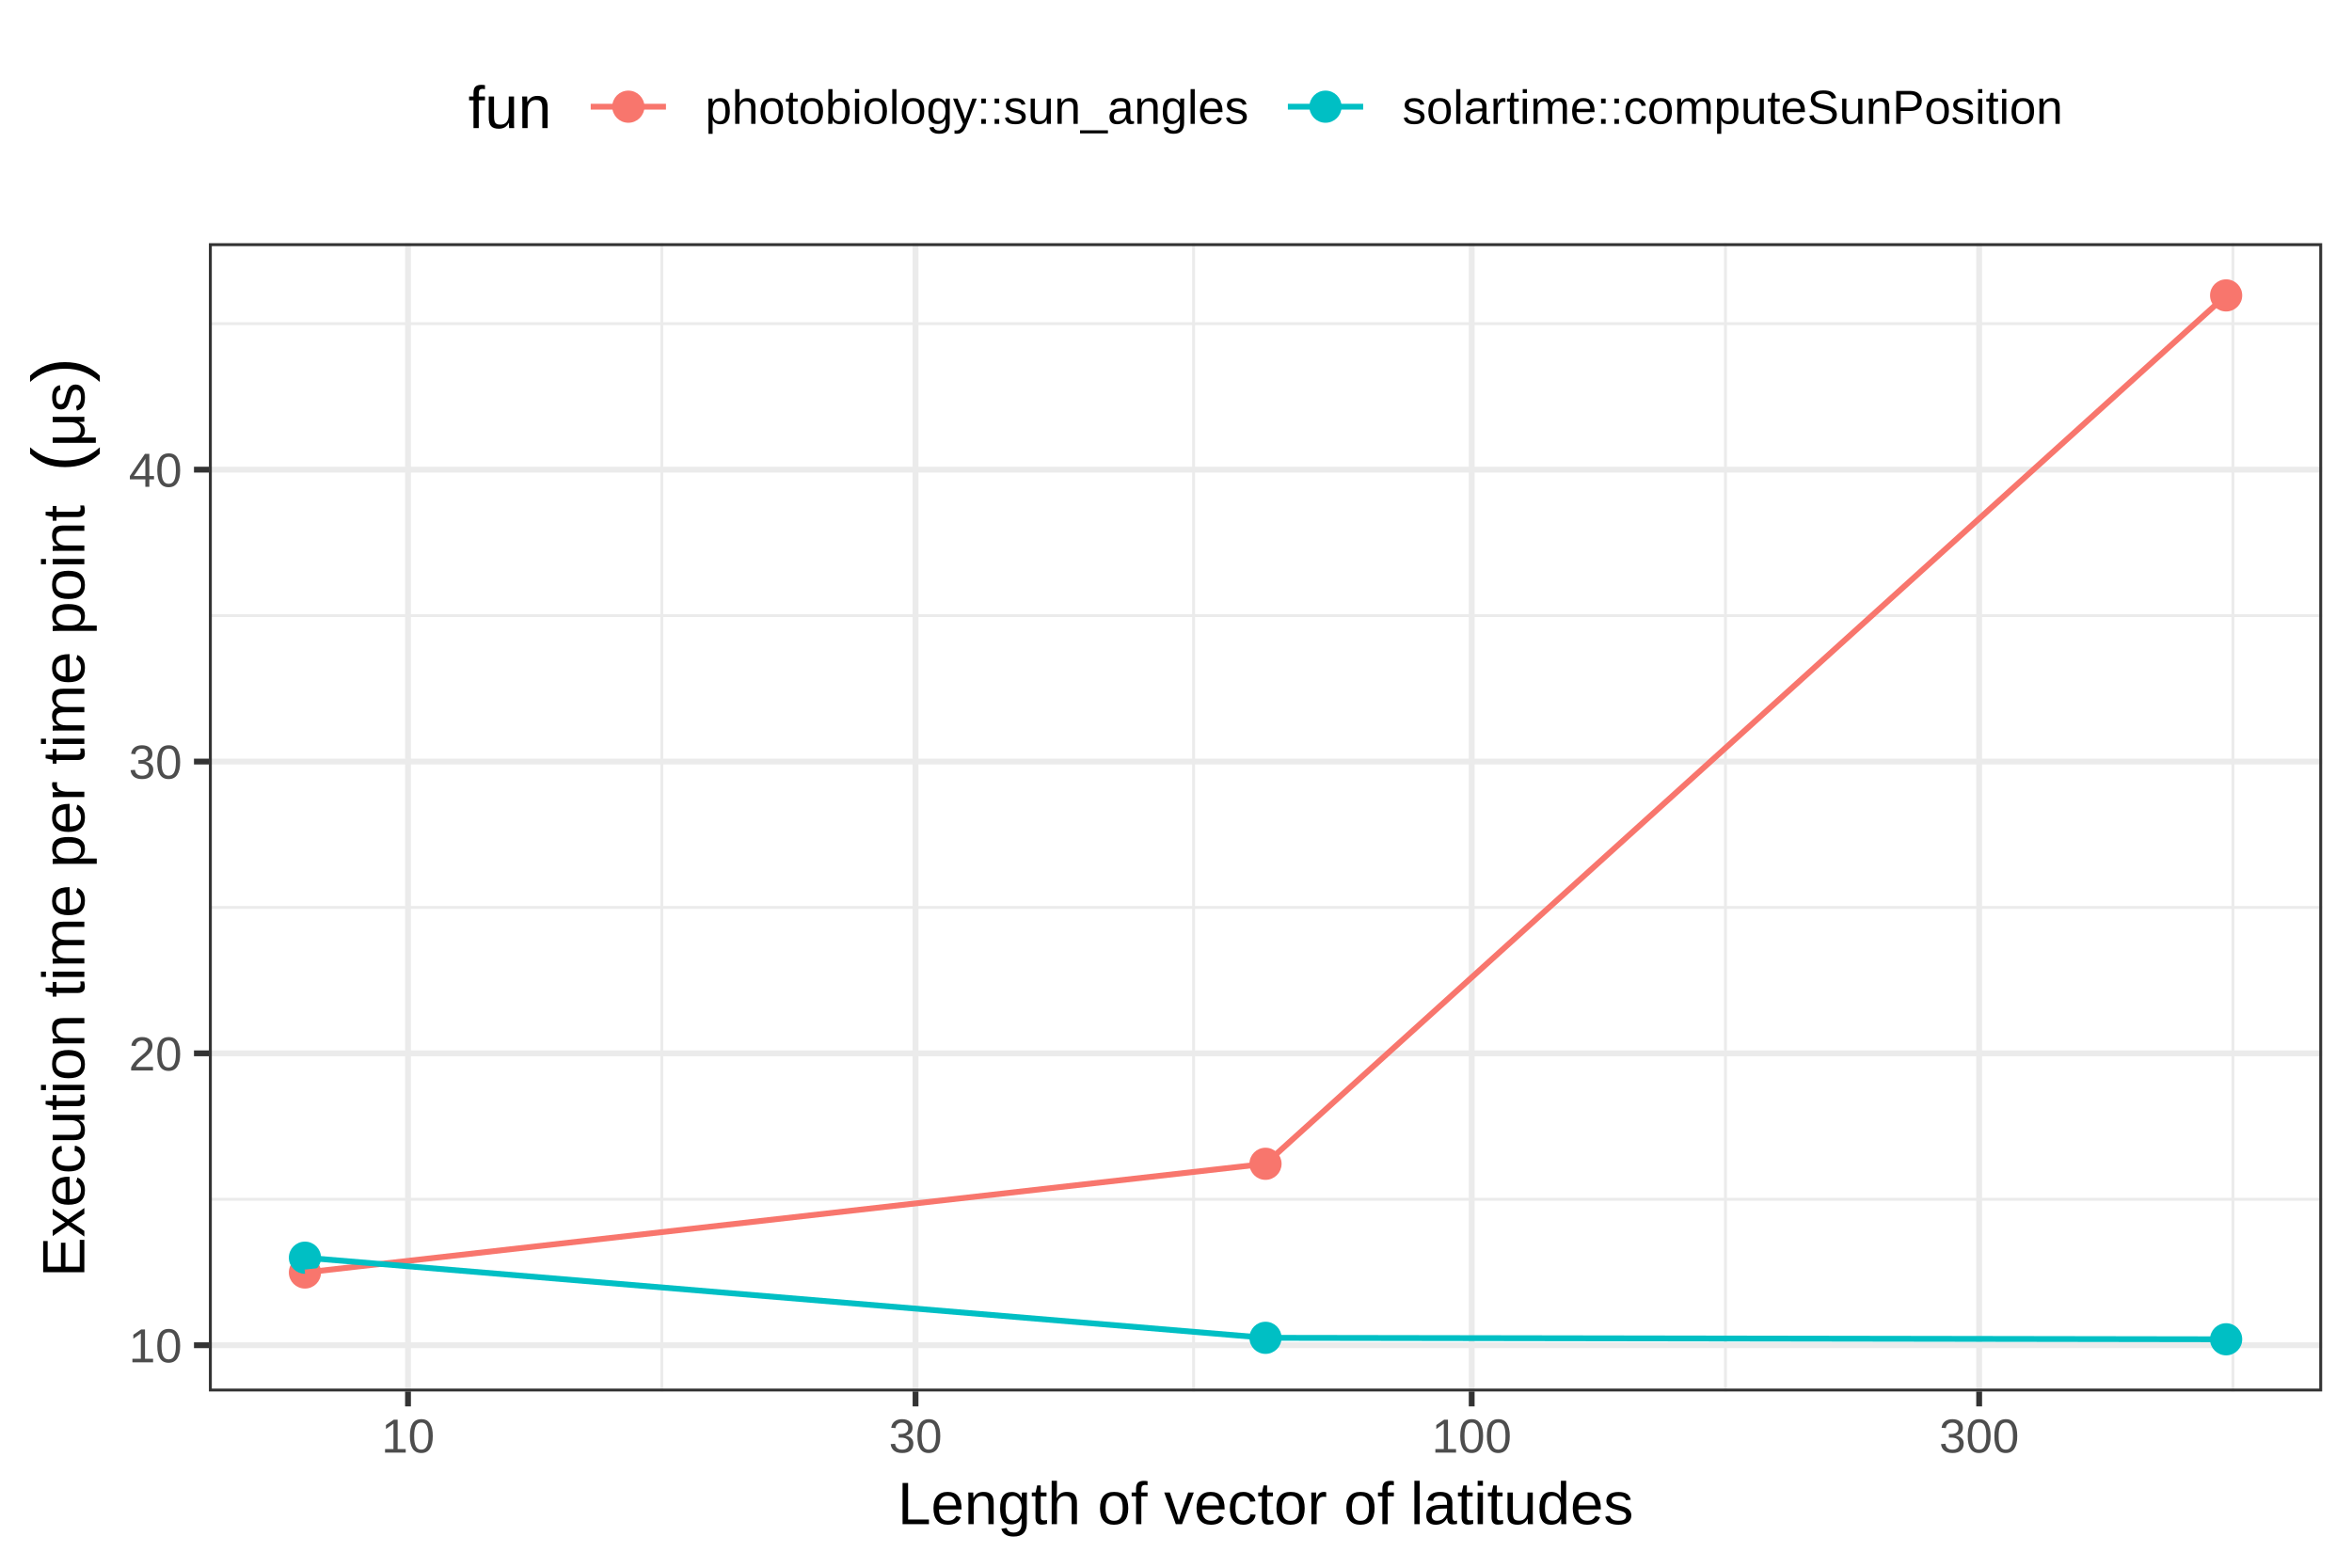
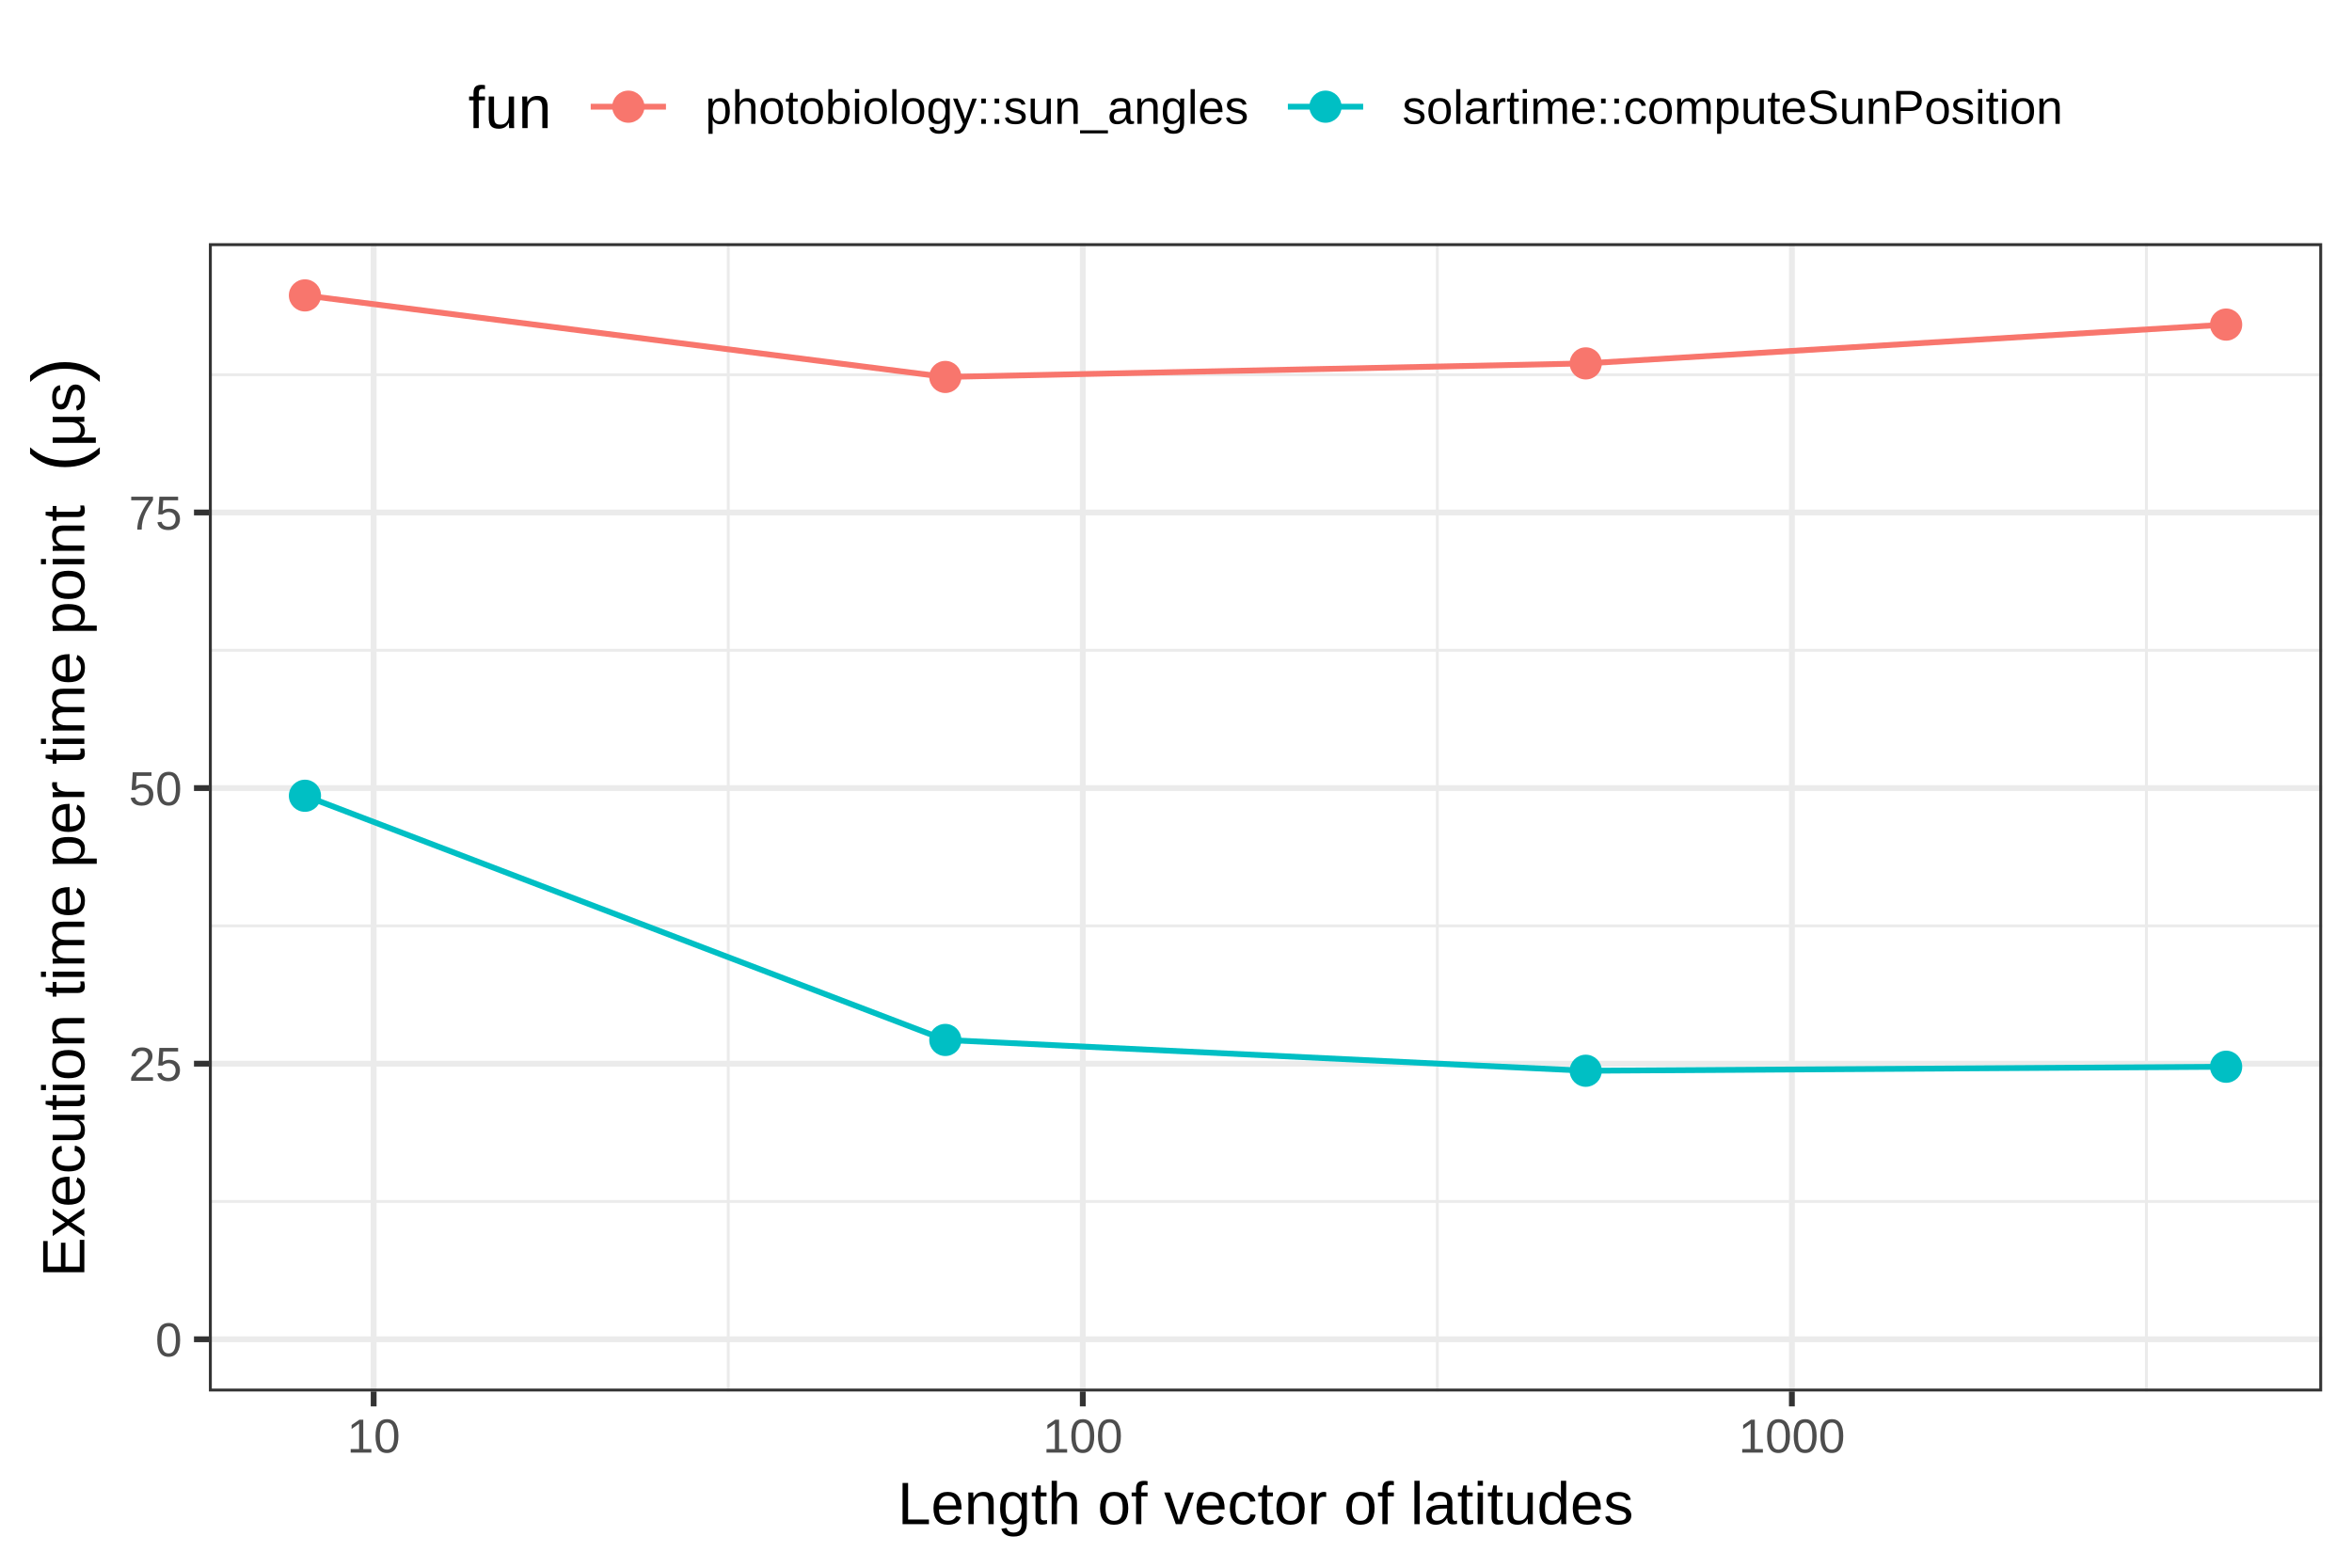
<svg xmlns="http://www.w3.org/2000/svg" viewBox="0 0 432.00 288.00">
  <defs>
    <style type="text/css">
    line, polyline, path, rect, circle {
      fill: none;
      stroke: #000000;
      stroke-linecap: round;
      stroke-linejoin: round;
      stroke-miterlimit: 10.00;
    }
  </style>
  </defs>
  <rect width="100%" height="100%" style="stroke: none; fill: #FFFFFF;" />
  <rect x="0.00" y="0.00" width="432.00" height="288.00" style="stroke-width: 1.07; stroke: #FFFFFF; fill: #FFFFFF;" />
  <defs>
    <clipPath id="cpMzguMzY4NHw0MjYuNTIxfDI1NS42MjV8NDQuNjc3Mw==">
      <rect x="38.37" y="44.68" width="388.15" height="210.95" />
    </clipPath>
  </defs>
  <rect x="38.37" y="44.68" width="388.15" height="210.95" style="stroke-width: 1.07; stroke: none; fill: #FFFFFF;" clip-path="url(#cpMzguMzY4NHw0MjYuNTIxfDI1NS42MjV8NDQuNjc3Mw==)" />
-   <polyline points="38.37,220.32 426.52,220.32 " style="stroke-width: 0.53; stroke: #EBEBEB; stroke-linecap: butt;" clip-path="url(#cpMzguMzY4NHw0MjYuNTIxfDI1NS42MjV8NDQuNjc3Mw==)" />
-   <polyline points="38.37,166.71 426.52,166.71 " style="stroke-width: 0.53; stroke: #EBEBEB; stroke-linecap: butt;" clip-path="url(#cpMzguMzY4NHw0MjYuNTIxfDI1NS42MjV8NDQuNjc3Mw==)" />
-   <polyline points="38.37,113.09 426.52,113.09 " style="stroke-width: 0.53; stroke: #EBEBEB; stroke-linecap: butt;" clip-path="url(#cpMzguMzY4NHw0MjYuNTIxfDI1NS42MjV8NDQuNjc3Mw==)" />
-   <polyline points="38.37,59.47 426.52,59.47 " style="stroke-width: 0.53; stroke: #EBEBEB; stroke-linecap: butt;" clip-path="url(#cpMzguMzY4NHw0MjYuNTIxfDI1NS42MjV8NDQuNjc3Mw==)" />
-   <polyline points="121.55,255.63 121.55,44.68 " style="stroke-width: 0.53; stroke: #EBEBEB; stroke-linecap: butt;" clip-path="url(#cpMzguMzY4NHw0MjYuNTIxfDI1NS42MjV8NDQuNjc3Mw==)" />
-   <polyline points="219.23,255.63 219.23,44.68 " style="stroke-width: 0.53; stroke: #EBEBEB; stroke-linecap: butt;" clip-path="url(#cpMzguMzY4NHw0MjYuNTIxfDI1NS42MjV8NDQuNjc3Mw==)" />
-   <polyline points="316.92,255.63 316.92,44.68 " style="stroke-width: 0.53; stroke: #EBEBEB; stroke-linecap: butt;" clip-path="url(#cpMzguMzY4NHw0MjYuNTIxfDI1NS42MjV8NDQuNjc3Mw==)" />
-   <polyline points="410.13,255.63 410.13,44.68 " style="stroke-width: 0.53; stroke: #EBEBEB; stroke-linecap: butt;" clip-path="url(#cpMzguMzY4NHw0MjYuNTIxfDI1NS42MjV8NDQuNjc3Mw==)" />
-   <polyline points="38.37,247.13 426.52,247.13 " style="stroke-width: 1.07; stroke: #EBEBEB; stroke-linecap: butt;" clip-path="url(#cpMzguMzY4NHw0MjYuNTIxfDI1NS42MjV8NDQuNjc3Mw==)" />
-   <polyline points="38.37,193.51 426.52,193.51 " style="stroke-width: 1.07; stroke: #EBEBEB; stroke-linecap: butt;" clip-path="url(#cpMzguMzY4NHw0MjYuNTIxfDI1NS42MjV8NDQuNjc3Mw==)" />
-   <polyline points="38.37,139.90 426.52,139.90 " style="stroke-width: 1.07; stroke: #EBEBEB; stroke-linecap: butt;" clip-path="url(#cpMzguMzY4NHw0MjYuNTIxfDI1NS42MjV8NDQuNjc3Mw==)" />
-   <polyline points="38.37,86.28 426.52,86.28 " style="stroke-width: 1.07; stroke: #EBEBEB; stroke-linecap: butt;" clip-path="url(#cpMzguMzY4NHw0MjYuNTIxfDI1NS42MjV8NDQuNjc3Mw==)" />
-   <polyline points="74.94,255.63 74.94,44.68 " style="stroke-width: 1.07; stroke: #EBEBEB; stroke-linecap: butt;" clip-path="url(#cpMzguMzY4NHw0MjYuNTIxfDI1NS42MjV8NDQuNjc3Mw==)" />
-   <polyline points="168.16,255.63 168.16,44.68 " style="stroke-width: 1.07; stroke: #EBEBEB; stroke-linecap: butt;" clip-path="url(#cpMzguMzY4NHw0MjYuNTIxfDI1NS42MjV8NDQuNjc3Mw==)" />
-   <polyline points="270.31,255.63 270.31,44.68 " style="stroke-width: 1.07; stroke: #EBEBEB; stroke-linecap: butt;" clip-path="url(#cpMzguMzY4NHw0MjYuNTIxfDI1NS42MjV8NDQuNjc3Mw==)" />
-   <polyline points="363.52,255.63 363.52,44.68 " style="stroke-width: 1.07; stroke: #EBEBEB; stroke-linecap: butt;" clip-path="url(#cpMzguMzY4NHw0MjYuNTIxfDI1NS42MjV8NDQuNjc3Mw==)" />
-   <circle cx="408.88" cy="54.27" r="1.95pt" style="stroke-width: 0.71; stroke: #F8766D; fill: #F8766D;" clip-path="url(#cpMzguMzY4NHw0MjYuNTIxfDI1NS42MjV8NDQuNjc3Mw==)" />
-   <circle cx="408.88" cy="246.04" r="1.95pt" style="stroke-width: 0.71; stroke: #00BFC4; fill: #00BFC4;" clip-path="url(#cpMzguMzY4NHw0MjYuNTIxfDI1NS42MjV8NDQuNjc3Mw==)" />
-   <circle cx="56.01" cy="233.77" r="1.95pt" style="stroke-width: 0.71; stroke: #F8766D; fill: #F8766D;" clip-path="url(#cpMzguMzY4NHw0MjYuNTIxfDI1NS42MjV8NDQuNjc3Mw==)" />
-   <circle cx="56.01" cy="231.05" r="1.95pt" style="stroke-width: 0.71; stroke: #00BFC4; fill: #00BFC4;" clip-path="url(#cpMzguMzY4NHw0MjYuNTIxfDI1NS42MjV8NDQuNjc3Mw==)" />
-   <circle cx="232.44" cy="213.80" r="1.95pt" style="stroke-width: 0.71; stroke: #F8766D; fill: #F8766D;" clip-path="url(#cpMzguMzY4NHw0MjYuNTIxfDI1NS42MjV8NDQuNjc3Mw==)" />
-   <circle cx="232.44" cy="245.77" r="1.95pt" style="stroke-width: 0.71; stroke: #00BFC4; fill: #00BFC4;" clip-path="url(#cpMzguMzY4NHw0MjYuNTIxfDI1NS42MjV8NDQuNjc3Mw==)" />
-   <polyline points="56.01,233.77 232.44,213.80 408.88,54.27 " style="stroke-width: 1.07; stroke: #F8766D; stroke-linecap: butt;" clip-path="url(#cpMzguMzY4NHw0MjYuNTIxfDI1NS42MjV8NDQuNjc3Mw==)" />
-   <polyline points="56.01,231.05 232.44,245.77 408.88,246.04 " style="stroke-width: 1.07; stroke: #00BFC4; stroke-linecap: butt;" clip-path="url(#cpMzguMzY4NHw0MjYuNTIxfDI1NS42MjV8NDQuNjc3Mw==)" />
+   <polyline points="38.37,220.72 426.52,220.72 " style="stroke-width: 0.53; stroke: #EBEBEB; stroke-linecap: butt;" clip-path="url(#cpMzguMzY4NHw0MjYuNTIxfDI1NS42MjV8NDQuNjc3Mw==)" />
+   <polyline points="38.37,170.09 426.52,170.09 " style="stroke-width: 0.53; stroke: #EBEBEB; stroke-linecap: butt;" clip-path="url(#cpMzguMzY4NHw0MjYuNTIxfDI1NS42MjV8NDQuNjc3Mw==)" />
+   <polyline points="38.37,119.46 426.52,119.46 " style="stroke-width: 0.53; stroke: #EBEBEB; stroke-linecap: butt;" clip-path="url(#cpMzguMzY4NHw0MjYuNTIxfDI1NS42MjV8NDQuNjc3Mw==)" />
+   <polyline points="38.37,68.84 426.52,68.84 " style="stroke-width: 0.53; stroke: #EBEBEB; stroke-linecap: butt;" clip-path="url(#cpMzguMzY4NHw0MjYuNTIxfDI1NS42MjV8NDQuNjc3Mw==)" />
+   <polyline points="133.76,255.63 133.76,44.68 " style="stroke-width: 0.53; stroke: #EBEBEB; stroke-linecap: butt;" clip-path="url(#cpMzguMzY4NHw0MjYuNTIxfDI1NS42MjV8NDQuNjc3Mw==)" />
+   <polyline points="264.00,255.63 264.00,44.68 " style="stroke-width: 0.53; stroke: #EBEBEB; stroke-linecap: butt;" clip-path="url(#cpMzguMzY4NHw0MjYuNTIxfDI1NS42MjV8NDQuNjc3Mw==)" />
+   <polyline points="394.24,255.63 394.24,44.68 " style="stroke-width: 0.53; stroke: #EBEBEB; stroke-linecap: butt;" clip-path="url(#cpMzguMzY4NHw0MjYuNTIxfDI1NS42MjV8NDQuNjc3Mw==)" />
+   <polyline points="38.37,246.04 426.52,246.04 " style="stroke-width: 1.07; stroke: #EBEBEB; stroke-linecap: butt;" clip-path="url(#cpMzguMzY4NHw0MjYuNTIxfDI1NS42MjV8NDQuNjc3Mw==)" />
+   <polyline points="38.37,195.41 426.52,195.41 " style="stroke-width: 1.07; stroke: #EBEBEB; stroke-linecap: butt;" clip-path="url(#cpMzguMzY4NHw0MjYuNTIxfDI1NS42MjV8NDQuNjc3Mw==)" />
+   <polyline points="38.37,144.78 426.52,144.78 " style="stroke-width: 1.07; stroke: #EBEBEB; stroke-linecap: butt;" clip-path="url(#cpMzguMzY4NHw0MjYuNTIxfDI1NS42MjV8NDQuNjc3Mw==)" />
+   <polyline points="38.37,94.15 426.52,94.15 " style="stroke-width: 1.07; stroke: #EBEBEB; stroke-linecap: butt;" clip-path="url(#cpMzguMzY4NHw0MjYuNTIxfDI1NS42MjV8NDQuNjc3Mw==)" />
+   <polyline points="68.63,255.63 68.63,44.68 " style="stroke-width: 1.07; stroke: #EBEBEB; stroke-linecap: butt;" clip-path="url(#cpMzguMzY4NHw0MjYuNTIxfDI1NS42MjV8NDQuNjc3Mw==)" />
+   <polyline points="198.88,255.63 198.88,44.68 " style="stroke-width: 1.07; stroke: #EBEBEB; stroke-linecap: butt;" clip-path="url(#cpMzguMzY4NHw0MjYuNTIxfDI1NS42MjV8NDQuNjc3Mw==)" />
+   <polyline points="329.12,255.63 329.12,44.68 " style="stroke-width: 1.07; stroke: #EBEBEB; stroke-linecap: butt;" clip-path="url(#cpMzguMzY4NHw0MjYuNTIxfDI1NS42MjV8NDQuNjc3Mw==)" />
+   <circle cx="291.26" cy="66.76" r="1.95pt" style="stroke-width: 0.71; stroke: #F8766D; fill: #F8766D;" clip-path="url(#cpMzguMzY4NHw0MjYuNTIxfDI1NS42MjV8NDQuNjc3Mw==)" />
+   <circle cx="291.26" cy="196.71" r="1.95pt" style="stroke-width: 0.71; stroke: #00BFC4; fill: #00BFC4;" clip-path="url(#cpMzguMzY4NHw0MjYuNTIxfDI1NS42MjV8NDQuNjc3Mw==)" />
+   <circle cx="56.01" cy="54.27" r="1.95pt" style="stroke-width: 0.71; stroke: #F8766D; fill: #F8766D;" clip-path="url(#cpMzguMzY4NHw0MjYuNTIxfDI1NS42MjV8NDQuNjc3Mw==)" />
+   <circle cx="56.01" cy="146.19" r="1.95pt" style="stroke-width: 0.71; stroke: #00BFC4; fill: #00BFC4;" clip-path="url(#cpMzguMzY4NHw0MjYuNTIxfDI1NS42MjV8NDQuNjc3Mw==)" />
+   <circle cx="173.63" cy="69.25" r="1.95pt" style="stroke-width: 0.71; stroke: #F8766D; fill: #F8766D;" clip-path="url(#cpMzguMzY4NHw0MjYuNTIxfDI1NS42MjV8NDQuNjc3Mw==)" />
+   <circle cx="173.63" cy="191.05" r="1.95pt" style="stroke-width: 0.71; stroke: #00BFC4; fill: #00BFC4;" clip-path="url(#cpMzguMzY4NHw0MjYuNTIxfDI1NS42MjV8NDQuNjc3Mw==)" />
+   <circle cx="408.88" cy="59.63" r="1.95pt" style="stroke-width: 0.71; stroke: #F8766D; fill: #F8766D;" clip-path="url(#cpMzguMzY4NHw0MjYuNTIxfDI1NS42MjV8NDQuNjc3Mw==)" />
+   <circle cx="408.88" cy="195.97" r="1.95pt" style="stroke-width: 0.71; stroke: #00BFC4; fill: #00BFC4;" clip-path="url(#cpMzguMzY4NHw0MjYuNTIxfDI1NS42MjV8NDQuNjc3Mw==)" />
+   <polyline points="56.01,54.27 173.63,69.25 291.26,66.76 408.88,59.63 " style="stroke-width: 1.07; stroke: #F8766D; stroke-linecap: butt;" clip-path="url(#cpMzguMzY4NHw0MjYuNTIxfDI1NS42MjV8NDQuNjc3Mw==)" />
+   <polyline points="56.01,146.19 173.63,191.05 291.26,196.71 408.88,195.97 " style="stroke-width: 1.07; stroke: #00BFC4; stroke-linecap: butt;" clip-path="url(#cpMzguMzY4NHw0MjYuNTIxfDI1NS42MjV8NDQuNjc3Mw==)" />
  <rect x="38.37" y="44.68" width="388.15" height="210.95" style="stroke-width: 1.07; stroke: #333333;" clip-path="url(#cpMzguMzY4NHw0MjYuNTIxfDI1NS42MjV8NDQuNjc3Mw==)" />
  <defs>
    <clipPath id="cpMHw0MzJ8Mjg4fDA=">
      <rect x="0.00" y="0.00" width="432.00" height="288.00" />
    </clipPath>
  </defs>
  <g clip-path="url(#cpMHw0MzJ8Mjg4fDA=)">
-     <text x="23.65" y="250.28" style="font-size: 8.80px; fill: #4D4D4D; font-family: Arial;" textLength="9.79px" lengthAdjust="spacingAndGlyphs">10</text>
+     <text x="28.54" y="249.19" style="font-size: 8.80px; fill: #4D4D4D; font-family: Arial;" textLength="4.89px" lengthAdjust="spacingAndGlyphs">0</text>
  </g>
  <g clip-path="url(#cpMHw0MzJ8Mjg4fDA=)">
-     <text x="23.65" y="196.66" style="font-size: 8.80px; fill: #4D4D4D; font-family: Arial;" textLength="9.79px" lengthAdjust="spacingAndGlyphs">20</text>
+     <text x="23.65" y="198.56" style="font-size: 8.80px; fill: #4D4D4D; font-family: Arial;" textLength="9.79px" lengthAdjust="spacingAndGlyphs">25</text>
  </g>
  <g clip-path="url(#cpMHw0MzJ8Mjg4fDA=)">
-     <text x="23.65" y="143.05" style="font-size: 8.80px; fill: #4D4D4D; font-family: Arial;" textLength="9.79px" lengthAdjust="spacingAndGlyphs">30</text>
+     <text x="23.65" y="147.93" style="font-size: 8.80px; fill: #4D4D4D; font-family: Arial;" textLength="9.79px" lengthAdjust="spacingAndGlyphs">50</text>
  </g>
  <g clip-path="url(#cpMHw0MzJ8Mjg4fDA=)">
-     <text x="23.65" y="89.43" style="font-size: 8.80px; fill: #4D4D4D; font-family: Arial;" textLength="9.79px" lengthAdjust="spacingAndGlyphs">40</text>
+     <text x="23.65" y="97.30" style="font-size: 8.80px; fill: #4D4D4D; font-family: Arial;" textLength="9.79px" lengthAdjust="spacingAndGlyphs">75</text>
  </g>
-   <polyline points="35.63,247.13 38.37,247.13 " style="stroke-width: 1.07; stroke: #333333; stroke-linecap: butt;" clip-path="url(#cpMHw0MzJ8Mjg4fDA=)" />
-   <polyline points="35.63,193.51 38.37,193.51 " style="stroke-width: 1.07; stroke: #333333; stroke-linecap: butt;" clip-path="url(#cpMHw0MzJ8Mjg4fDA=)" />
-   <polyline points="35.63,139.90 38.37,139.90 " style="stroke-width: 1.07; stroke: #333333; stroke-linecap: butt;" clip-path="url(#cpMHw0MzJ8Mjg4fDA=)" />
-   <polyline points="35.63,86.28 38.37,86.28 " style="stroke-width: 1.07; stroke: #333333; stroke-linecap: butt;" clip-path="url(#cpMHw0MzJ8Mjg4fDA=)" />
-   <polyline points="74.94,258.37 74.94,255.63 " style="stroke-width: 1.07; stroke: #333333; stroke-linecap: butt;" clip-path="url(#cpMHw0MzJ8Mjg4fDA=)" />
-   <polyline points="168.16,258.37 168.16,255.63 " style="stroke-width: 1.07; stroke: #333333; stroke-linecap: butt;" clip-path="url(#cpMHw0MzJ8Mjg4fDA=)" />
-   <polyline points="270.31,258.37 270.31,255.63 " style="stroke-width: 1.07; stroke: #333333; stroke-linecap: butt;" clip-path="url(#cpMHw0MzJ8Mjg4fDA=)" />
-   <polyline points="363.52,258.37 363.52,255.63 " style="stroke-width: 1.07; stroke: #333333; stroke-linecap: butt;" clip-path="url(#cpMHw0MzJ8Mjg4fDA=)" />
+   <polyline points="35.63,246.04 38.37,246.04 " style="stroke-width: 1.07; stroke: #333333; stroke-linecap: butt;" clip-path="url(#cpMHw0MzJ8Mjg4fDA=)" />
+   <polyline points="35.63,195.41 38.37,195.41 " style="stroke-width: 1.07; stroke: #333333; stroke-linecap: butt;" clip-path="url(#cpMHw0MzJ8Mjg4fDA=)" />
+   <polyline points="35.63,144.78 38.37,144.78 " style="stroke-width: 1.07; stroke: #333333; stroke-linecap: butt;" clip-path="url(#cpMHw0MzJ8Mjg4fDA=)" />
+   <polyline points="35.63,94.15 38.37,94.15 " style="stroke-width: 1.07; stroke: #333333; stroke-linecap: butt;" clip-path="url(#cpMHw0MzJ8Mjg4fDA=)" />
+   <polyline points="68.63,258.37 68.63,255.63 " style="stroke-width: 1.07; stroke: #333333; stroke-linecap: butt;" clip-path="url(#cpMHw0MzJ8Mjg4fDA=)" />
+   <polyline points="198.88,258.37 198.88,255.63 " style="stroke-width: 1.07; stroke: #333333; stroke-linecap: butt;" clip-path="url(#cpMHw0MzJ8Mjg4fDA=)" />
+   <polyline points="329.12,258.37 329.12,255.63 " style="stroke-width: 1.07; stroke: #333333; stroke-linecap: butt;" clip-path="url(#cpMHw0MzJ8Mjg4fDA=)" />
  <g clip-path="url(#cpMHw0MzJ8Mjg4fDA=)">
-     <text x="70.05" y="266.86" style="font-size: 8.80px; fill: #4D4D4D; font-family: Arial;" textLength="9.79px" lengthAdjust="spacingAndGlyphs">10</text>
+     <text x="63.74" y="266.86" style="font-size: 8.80px; fill: #4D4D4D; font-family: Arial;" textLength="9.79px" lengthAdjust="spacingAndGlyphs">10</text>
  </g>
  <g clip-path="url(#cpMHw0MzJ8Mjg4fDA=)">
-     <text x="163.26" y="266.86" style="font-size: 8.80px; fill: #4D4D4D; font-family: Arial;" textLength="9.79px" lengthAdjust="spacingAndGlyphs">30</text>
+     <text x="191.54" y="266.86" style="font-size: 8.80px; fill: #4D4D4D; font-family: Arial;" textLength="14.68px" lengthAdjust="spacingAndGlyphs">100</text>
  </g>
  <g clip-path="url(#cpMHw0MzJ8Mjg4fDA=)">
-     <text x="262.97" y="266.86" style="font-size: 8.80px; fill: #4D4D4D; font-family: Arial;" textLength="14.68px" lengthAdjust="spacingAndGlyphs">100</text>
-   </g>
-   <g clip-path="url(#cpMHw0MzJ8Mjg4fDA=)">
-     <text x="356.18" y="266.86" style="font-size: 8.80px; fill: #4D4D4D; font-family: Arial;" textLength="14.68px" lengthAdjust="spacingAndGlyphs">300</text>
+     <text x="319.33" y="266.86" style="font-size: 8.80px; fill: #4D4D4D; font-family: Arial;" textLength="19.58px" lengthAdjust="spacingAndGlyphs">1000</text>
  </g>
  <g clip-path="url(#cpMHw0MzJ8Mjg4fDA=)">
    <text x="164.87" y="280.00" style="font-size: 11.00px; font-family: Arial;" textLength="135.14px" lengthAdjust="spacingAndGlyphs">Length of vector of latitudes</text>
  </g>
  <g clip-path="url(#cpMHw0MzJ8Mjg4fDA=)">
    <text transform="translate(15.49,234.63) rotate(-90)" style="font-size: 11.00px; font-family: Arial;" textLength="141.85px" lengthAdjust="spacingAndGlyphs">Execution time per time point</text>
  </g>
  <g clip-path="url(#cpMHw0MzJ8Mjg4fDA=)">
    <text transform="translate(15.49,92.78) rotate(-90)" style="font-size: 11.00px; font-family: Arial;" textLength="3.06px" lengthAdjust="spacingAndGlyphs"> </text>
  </g>
  <g clip-path="url(#cpMHw0MzJ8Mjg4fDA=)">
    <text transform="translate(15.49,89.73) rotate(-90)" style="font-size: 11.00px; font-family: Arial;" textLength="3.06px" lengthAdjust="spacingAndGlyphs"> </text>
  </g>
  <g clip-path="url(#cpMHw0MzJ8Mjg4fDA=)">
    <text transform="translate(15.49,86.67) rotate(-90)" style="font-size: 13.75px; font-family: Arial;" textLength="4.58px" lengthAdjust="spacingAndGlyphs">(</text>
  </g>
  <g clip-path="url(#cpMHw0MzJ8Mjg4fDA=)">
    <text transform="translate(15.49,82.09) rotate(-90)" style="font-size: 11.00px; font-family: Arial;" textLength="6.34px" lengthAdjust="spacingAndGlyphs">μ</text>
  </g>
  <g clip-path="url(#cpMHw0MzJ8Mjg4fDA=)">
    <text transform="translate(15.49,75.75) rotate(-90)" style="font-size: 11.00px; font-family: Arial;" textLength="5.50px" lengthAdjust="spacingAndGlyphs">s</text>
  </g>
  <g clip-path="url(#cpMHw0MzJ8Mjg4fDA=)">
    <text transform="translate(15.49,70.25) rotate(-90)" style="font-size: 13.75px; font-family: Arial;" textLength="4.58px" lengthAdjust="spacingAndGlyphs">)</text>
  </g>
  <rect x="80.52" y="5.48" width="303.85" height="28.24" style="stroke-width: 1.07; stroke: none; fill: #FFFFFF;" clip-path="url(#cpMHw0MzJ8Mjg4fDA=)" />
  <g clip-path="url(#cpMHw0MzJ8Mjg4fDA=)">
    <text x="86.00" y="23.54" style="font-size: 11.00px; font-family: Arial;" textLength="15.29px" lengthAdjust="spacingAndGlyphs">fun</text>
  </g>
  <rect x="106.77" y="10.96" width="17.28" height="17.28" style="stroke-width: 1.07; stroke: none; fill: #FFFFFF;" clip-path="url(#cpMHw0MzJ8Mjg4fDA=)" />
  <circle cx="115.41" cy="19.60" r="1.95pt" style="stroke-width: 0.71; stroke: #F8766D; fill: #F8766D;" clip-path="url(#cpMHw0MzJ8Mjg4fDA=)" />
  <line x1="108.50" y1="19.60" x2="122.32" y2="19.60" style="stroke-width: 1.07; stroke: #F8766D; stroke-linecap: butt;" clip-path="url(#cpMHw0MzJ8Mjg4fDA=)" />
  <rect x="234.82" y="10.96" width="17.28" height="17.28" style="stroke-width: 1.07; stroke: none; fill: #FFFFFF;" clip-path="url(#cpMHw0MzJ8Mjg4fDA=)" />
  <circle cx="243.46" cy="19.60" r="1.95pt" style="stroke-width: 0.71; stroke: #00BFC4; fill: #00BFC4;" clip-path="url(#cpMHw0MzJ8Mjg4fDA=)" />
  <line x1="236.55" y1="19.60" x2="250.38" y2="19.60" style="stroke-width: 1.07; stroke: #00BFC4; stroke-linecap: butt;" clip-path="url(#cpMHw0MzJ8Mjg4fDA=)" />
  <g clip-path="url(#cpMHw0MzJ8Mjg4fDA=)">
    <text x="129.53" y="22.75" style="font-size: 8.80px; font-family: Arial;" textLength="99.81px" lengthAdjust="spacingAndGlyphs">photobiology::sun_angles</text>
  </g>
  <g clip-path="url(#cpMHw0MzJ8Mjg4fDA=)">
    <text x="257.58" y="22.75" style="font-size: 8.80px; font-family: Arial;" textLength="121.31px" lengthAdjust="spacingAndGlyphs">solartime::computeSunPosition</text>
  </g>
</svg>
